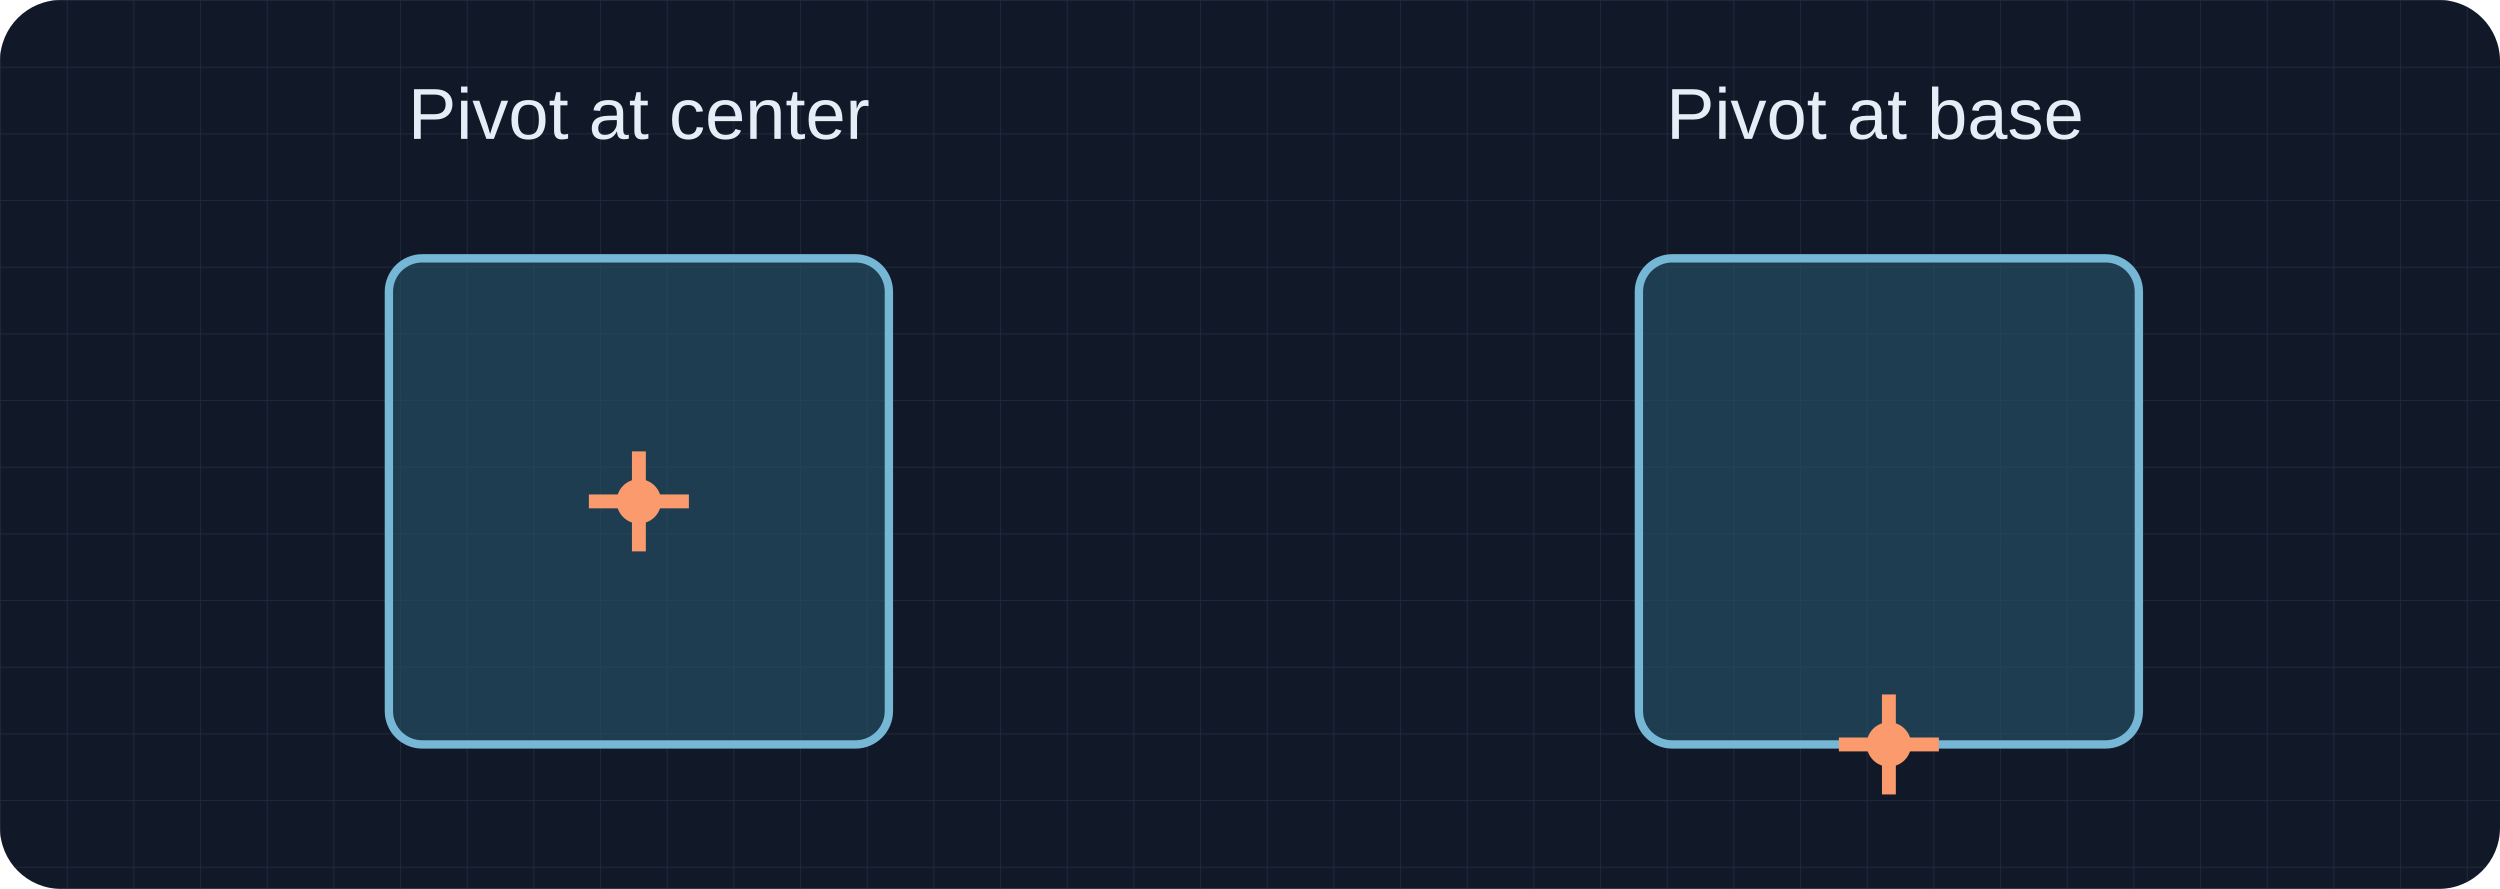
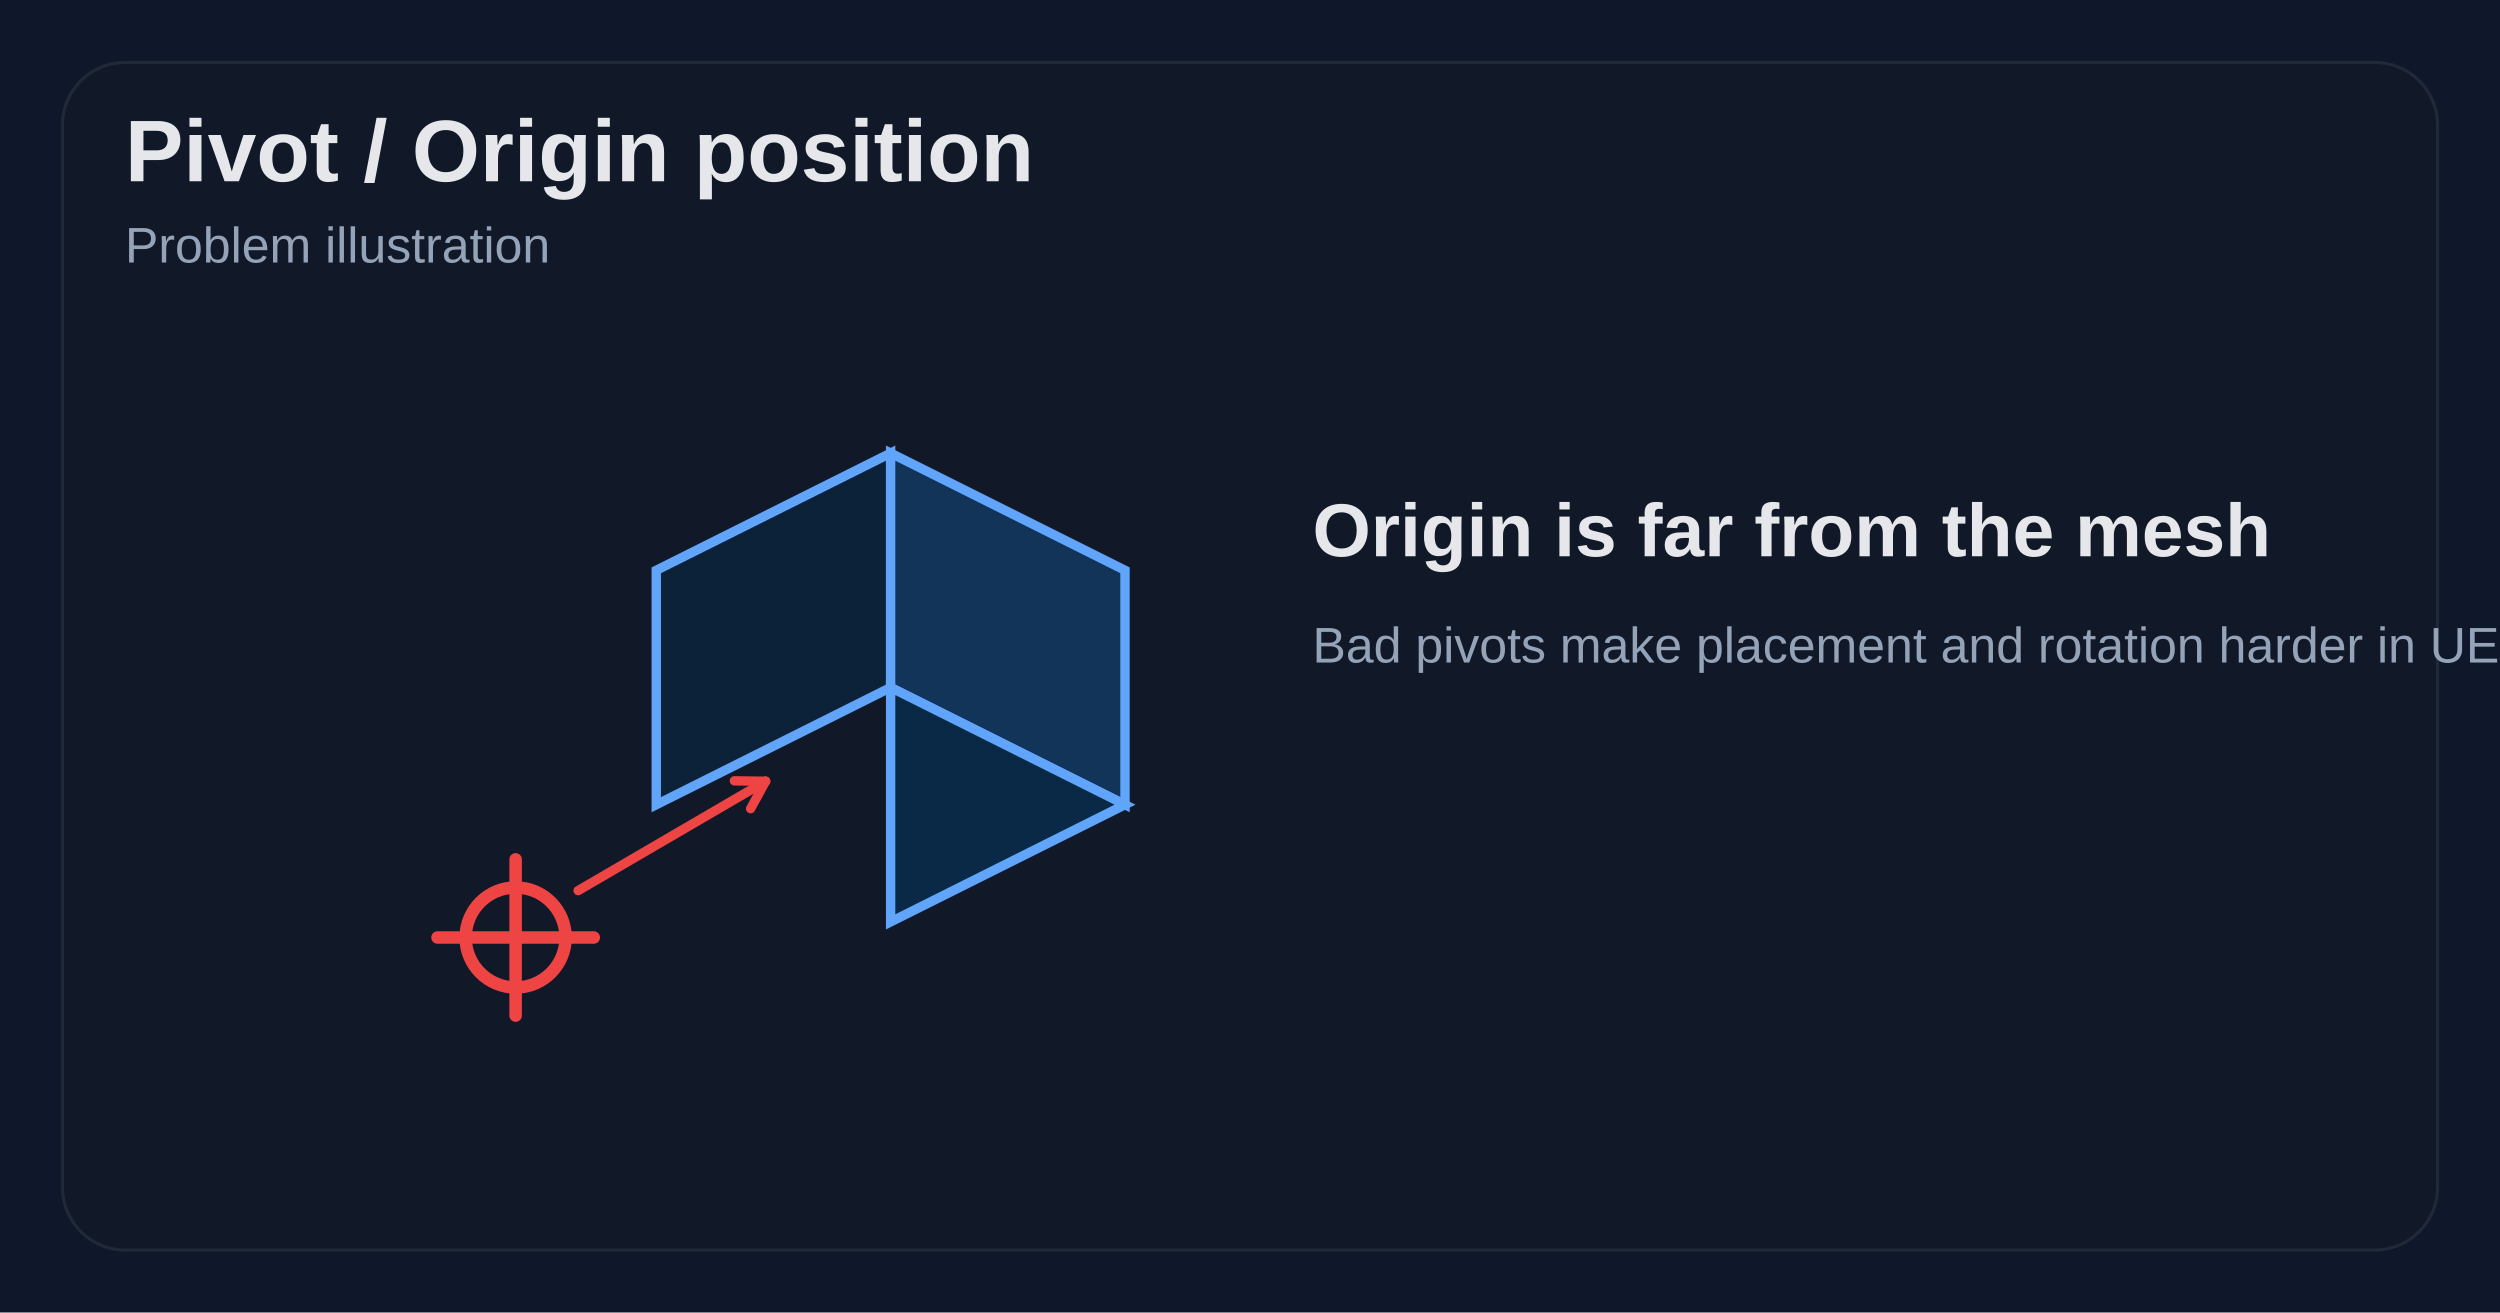
- <svg xmlns="http://www.w3.org/2000/svg" width="900" height="320" viewBox="0 0 900 320" role="img" aria-label="Object origins for center and bottom snap">
-   <defs>
-     <pattern id="grid" width="24" height="24" patternUnits="userSpaceOnUse">
-       <path d="M24 0H0V24" fill="none" stroke="#283347" stroke-width=".8" />
-     </pattern>
-     <marker id="arrow" markerWidth="7" markerHeight="7" refX="6" refY="3.5" orient="auto">
-       <path d="M0 0L7 3.5L0 7" fill="none" stroke="#5bd6bf" stroke-width="1.8" />
-     </marker>
-     <marker id="red" markerWidth="7" markerHeight="7" refX="6" refY="3.5" orient="auto">
-       <path d="M0 0L7 3.5L0 7" fill="none" stroke="#fb7f80" stroke-width="1.8" />
-     </marker>
-   </defs>
-   <rect width="900" height="320" rx="22" fill="#111827" />
-   <rect width="900" height="320" rx="22" fill="url(#grid)" opacity=".58" />
-   <text x="230" y="50" fill="#e5edf7" font-size="26" font-family="Arial, sans-serif" text-anchor="middle">Pivot at center</text>
-   <text x="675" y="50" fill="#e5edf7" font-size="26" font-family="Arial, sans-serif" text-anchor="middle">Pivot at base</text>
-   <rect x="140" y="93" width="180" height="175" rx="12" fill="#254d63" fill-opacity=".7" stroke="#75b7d5" stroke-width="3" />
-   <path d="M212.0 180.5H248.0M230.0 162.5V198.5" stroke="#fb9a6c" stroke-width="5" />
-   <circle cx="230.0" cy="180.5" r="8" fill="#fb9a6c" />
-   <rect x="590" y="93" width="180" height="175" rx="12" fill="#254d63" fill-opacity=".7" stroke="#75b7d5" stroke-width="3" />
-   <path d="M662.0 268H698.0M680.0 250V286" stroke="#fb9a6c" stroke-width="5" />
-   <circle cx="680.0" cy="268" r="8" fill="#fb9a6c" />
+ <svg xmlns="http://www.w3.org/2000/svg" viewBox="0 0 800 420" width="800" height="420" role="img" aria-labelledby="ttl desc">
+   <rect width="100%" height="100%" fill="#0f172a" />
+   <rect x="20" y="20" width="760" height="380" rx="20" fill="#111827" stroke="#1f2937" />
+   <text x="40" y="58" fill="#e5e7eb" font-size="28" font-family="Arial, Helvetica, sans-serif" font-weight="700">Pivot / Origin position</text>
+   <text x="40" y="84" fill="#94a3b8" font-size="16" font-family="Arial, Helvetica, sans-serif">Problem illustration</text>
+   <polygon points="210,182.5 285.0,145 285.0,220.0 285.0,220.0 210,257.5" fill="#0b2239" stroke="#60a5fa" stroke-width="3" fill-opacity="1" />
+   <polygon points="285.0,145 360,182.5 360,257.5 285.0,220.0" fill="#123459" stroke="#60a5fa" stroke-width="3" fill-opacity="1" />
+   <polygon points="285.0,220.0 360,257.5 285.0,295 285.0,220.0" fill="#0a2946" stroke="#60a5fa" stroke-width="3" fill-opacity="1" />
+   <line x1="140" y1="300" x2="190" y2="300" stroke="#ef4444" stroke-width="4" stroke-linecap="round" />
+   <line x1="165" y1="275" x2="165" y2="325" stroke="#ef4444" stroke-width="4" stroke-linecap="round" />
+   <circle cx="165" cy="300" r="16" fill="none" stroke="#ef4444" stroke-width="4" />
+   <line x1="185" y1="285" x2="245" y2="250" stroke="#ef4444" stroke-width="3" stroke-linecap="round" />
+   <line x1="245" y1="250" x2="240.196" y2="258.77" stroke="#ef4444" stroke-width="3" stroke-linecap="round" />
+   <line x1="245" y1="250" x2="235.001" y2="249.865" stroke="#ef4444" stroke-width="3" stroke-linecap="round" />
+   <text x="420" y="178" fill="#e5e7eb" font-size="24" text-anchor="start" font-family="Arial, Helvetica, sans-serif" font-weight="700">Origin is far from the mesh</text>
+   <text x="420" y="212" fill="#94a3b8" font-size="16" text-anchor="start" font-family="Arial, Helvetica, sans-serif" font-weight="400">Bad pivots make placement and rotation harder in UE.</text>
</svg>
